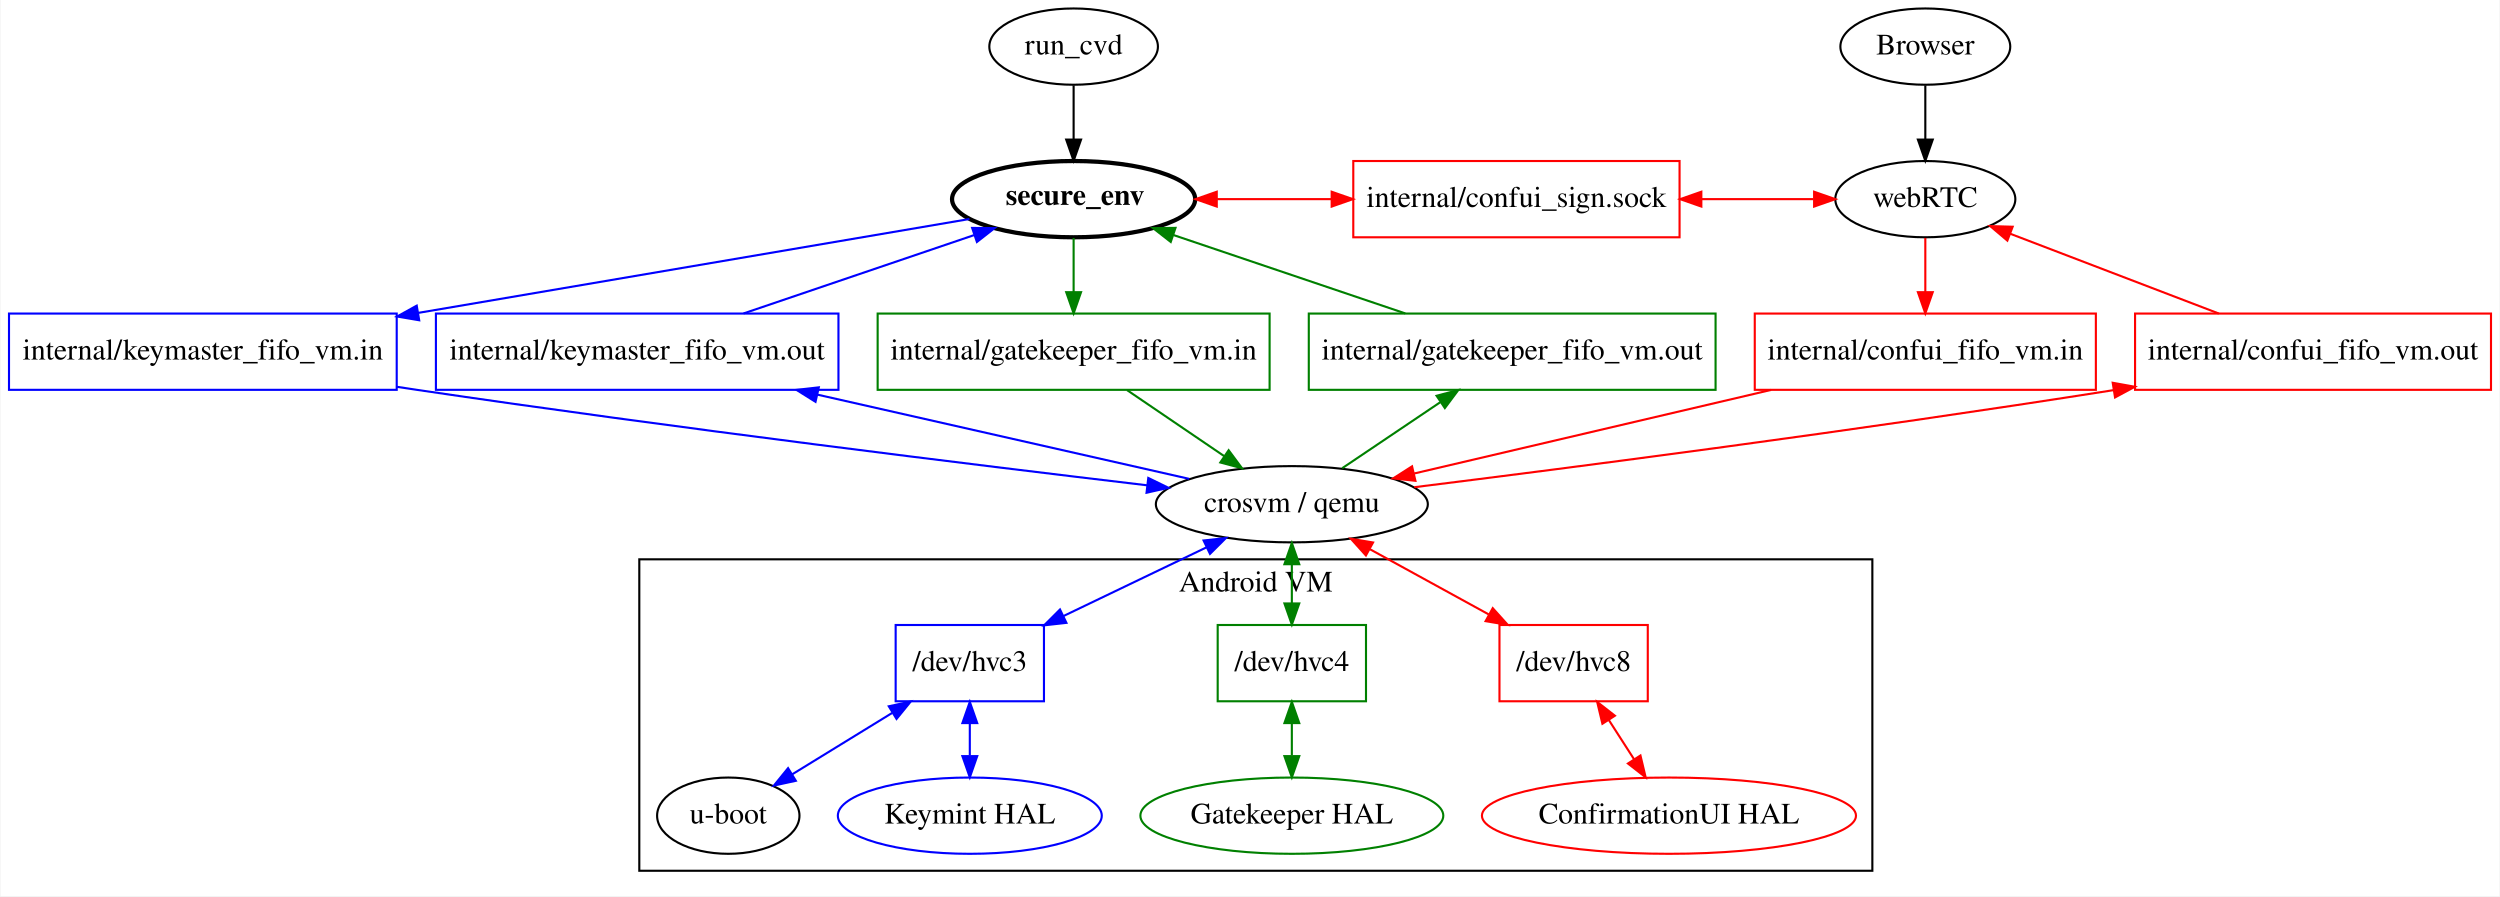
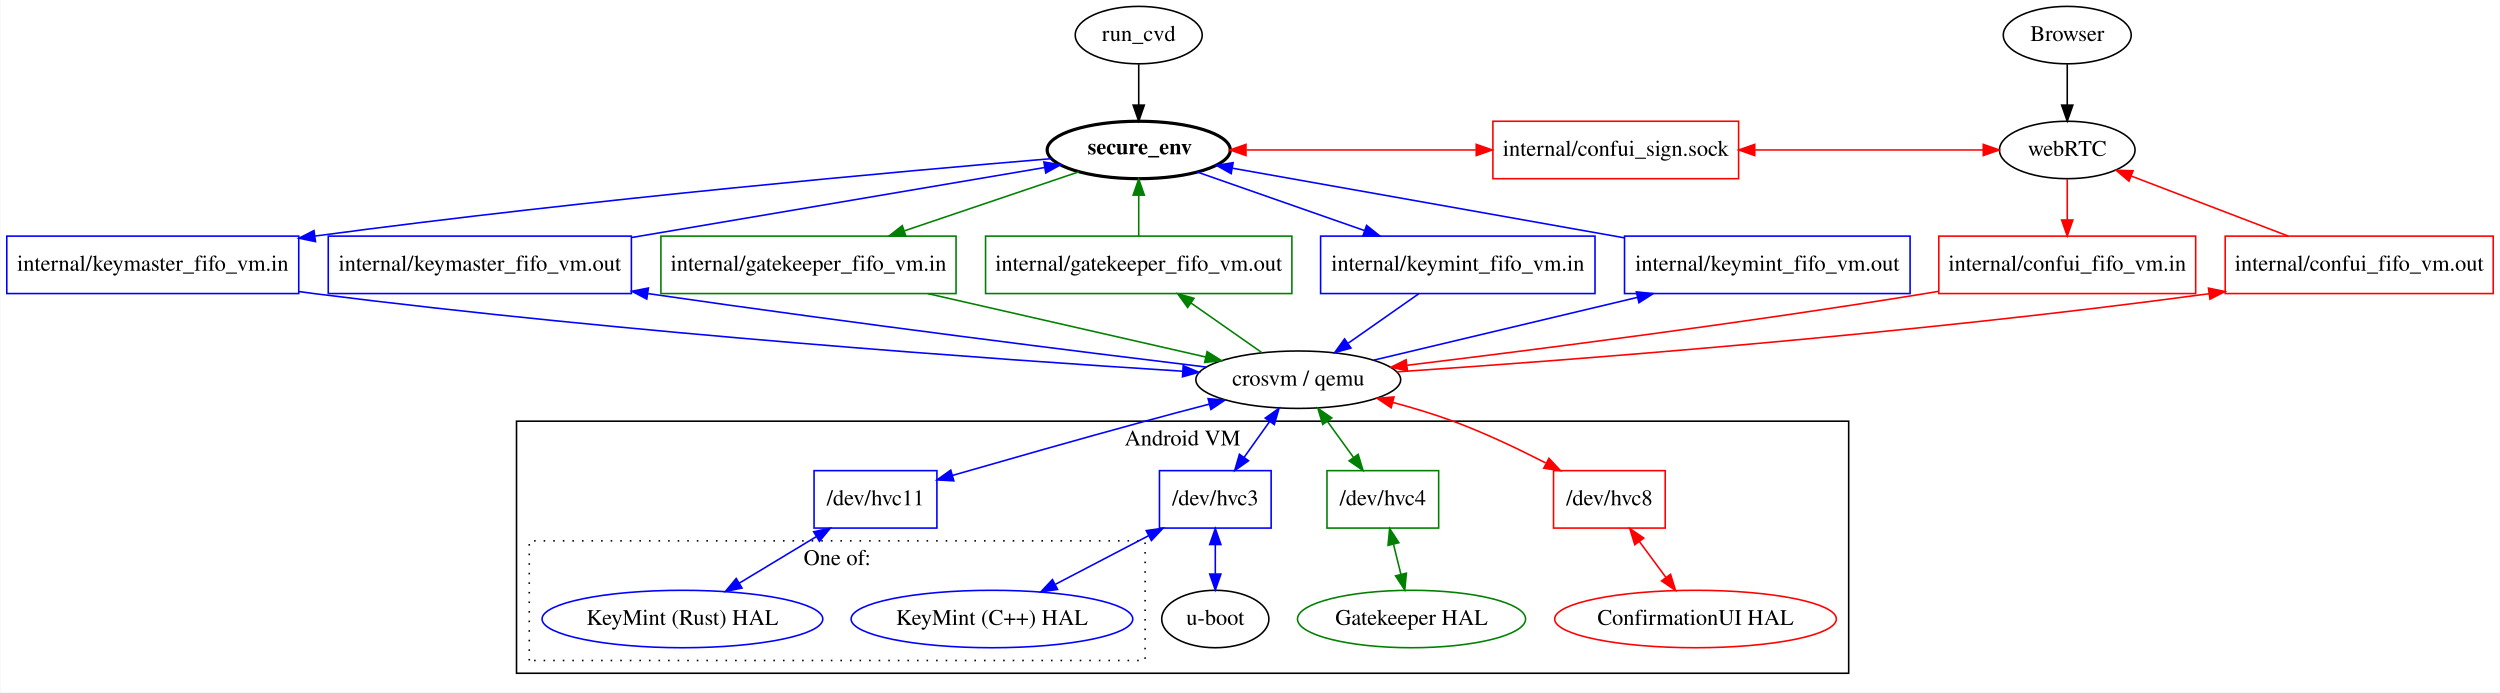
- <svg xmlns="http://www.w3.org/2000/svg" width="1180pt" height="423pt" viewBox="0.00 0.00 1179.50 423.00">
-   <g id="graph0" class="graph" transform="scale(1 1) rotate(0) translate(4 419)">
-     <polygon fill="white" stroke="transparent" points="-4,4 -4,-419 1175.5,-419 1175.5,4 -4,4" />
+ <svg xmlns="http://www.w3.org/2000/svg" width="1567pt" height="434pt" viewBox="0.00 0.00 1566.50 434.00">
+   <g id="graph0" class="graph" transform="scale(1 1) rotate(0) translate(4 430)">
+     <polygon fill="white" stroke="transparent" points="-4,4 -4,-430 1562.5,-430 1562.5,4 -4,4" />
    <g id="clust2" class="cluster">
-       <polygon fill="none" stroke="black" points="297.5,-8 297.5,-155 879.5,-155 879.5,-8 297.5,-8" />
-       <text text-anchor="middle" x="588.5" y="-139.8" font-family="Times,serif" font-size="14.00">Android VM</text>
+       <polygon fill="none" stroke="black" points="319.5,-8 319.5,-166 1154.5,-166 1154.5,-8 319.5,-8" />
+       <text text-anchor="middle" x="737" y="-150.8" font-family="Times,serif" font-size="14.00">Android VM</text>
+     </g>
+     <g id="clust3" class="cluster">
+       <polygon fill="none" stroke="black" stroke-dasharray="1,5" points="327.5,-16 327.5,-91 713.5,-91 713.5,-16 327.5,-16" />
+       <text text-anchor="middle" x="520.5" y="-75.8" font-family="Times,serif" font-size="14.00">One of:</text>
    </g>
    <g id="node1" class="node">
-       <ellipse fill="none" stroke="black" cx="904.5" cy="-397" rx="40.09" ry="18" />
-       <text text-anchor="middle" x="904.5" y="-393.3" font-family="Times,serif" font-size="14.00">Browser</text>
+       <ellipse fill="none" stroke="black" cx="1291.5" cy="-408" rx="40.09" ry="18" />
+       <text text-anchor="middle" x="1291.5" y="-404.3" font-family="Times,serif" font-size="14.00">Browser</text>
    </g>
    <g id="node6" class="node">
-       <ellipse fill="none" stroke="black" cx="904.5" cy="-325" rx="42.49" ry="18" />
-       <text text-anchor="middle" x="904.5" y="-321.3" font-family="Times,serif" font-size="14.00">webRTC</text>
+       <ellipse fill="none" stroke="black" cx="1291.5" cy="-336" rx="42.49" ry="18" />
+       <text text-anchor="middle" x="1291.5" y="-332.3" font-family="Times,serif" font-size="14.00">webRTC</text>
    </g>
    <g id="edge1" class="edge">
-       <path fill="none" stroke="black" d="M904.5,-378.7C904.5,-370.98 904.5,-361.71 904.5,-353.11" />
-       <polygon fill="black" stroke="black" points="908,-353.1 904.5,-343.1 901,-353.1 908,-353.1" />
+       <path fill="none" stroke="black" d="M1291.5,-389.7C1291.5,-381.98 1291.5,-372.71 1291.5,-364.11" />
+       <polygon fill="black" stroke="black" points="1295,-364.1 1291.5,-354.1 1288,-364.1 1295,-364.1" />
    </g>
    <g id="node2" class="node">
-       <polygon fill="none" stroke="red" points="788.5,-343 634.5,-343 634.5,-307 788.5,-307 788.5,-343" />
-       <text text-anchor="middle" x="711.5" y="-321.3" font-family="Times,serif" font-size="14.00">internal/confui_sign.sock</text>
+       <polygon fill="none" stroke="red" points="1085.5,-354 931.5,-354 931.5,-318 1085.5,-318 1085.5,-354" />
+       <text text-anchor="middle" x="1008.5" y="-332.3" font-family="Times,serif" font-size="14.00">internal/confui_sign.sock</text>
    </g>
    <g id="edge10" class="edge">
-       <path fill="none" stroke="red" d="M798.79,-325C816.4,-325 834.02,-325 851.64,-325" />
-       <polygon fill="red" stroke="red" points="798.78,-321.5 788.78,-325 798.78,-328.5 798.78,-321.5" />
-       <polygon fill="red" stroke="red" points="852.01,-328.5 862.01,-325 852.01,-321.5 852.01,-328.5" />
+       <path fill="none" stroke="red" d="M1095.81,-336C1143.44,-336 1191.08,-336 1238.71,-336" />
+       <polygon fill="red" stroke="red" points="1095.61,-332.5 1085.61,-336 1095.61,-339.5 1095.61,-332.5" />
+       <polygon fill="red" stroke="red" points="1238.87,-339.5 1248.87,-336 1238.87,-332.5 1238.87,-339.5" />
    </g>
    <g id="node3" class="node">
-       <ellipse fill="none" stroke="black" cx="502.5" cy="-397" rx="39.79" ry="18" />
-       <text text-anchor="middle" x="502.5" y="-393.3" font-family="Times,serif" font-size="14.00">run_cvd</text>
+       <ellipse fill="none" stroke="black" cx="709.5" cy="-408" rx="39.79" ry="18" />
+       <text text-anchor="middle" x="709.5" y="-404.3" font-family="Times,serif" font-size="14.00">run_cvd</text>
    </g>
    <g id="node4" class="node">
-       <ellipse fill="none" stroke="black" stroke-width="2" cx="502.5" cy="-325" rx="57.39" ry="18" />
-       <text text-anchor="start" x="466.5" y="-322.3" font-family="Times,serif" font-size="14.00"> </text>
-       <text text-anchor="start" x="470.5" y="-322.3" font-family="Times,serif" font-weight="bold" font-size="14.00">secure_env</text>
-       <text text-anchor="start" x="534.5" y="-322.3" font-family="Times,serif" font-size="14.00"> </text>
+       <ellipse fill="none" stroke="black" stroke-width="2" cx="709.5" cy="-336" rx="57.39" ry="18" />
+       <text text-anchor="start" x="673.5" y="-333.3" font-family="Times,serif" font-size="14.00"> </text>
+       <text text-anchor="start" x="677.5" y="-333.3" font-family="Times,serif" font-weight="bold" font-size="14.00">secure_env</text>
+       <text text-anchor="start" x="741.5" y="-333.3" font-family="Times,serif" font-size="14.00"> </text>
    </g>
    <g id="edge2" class="edge">
-       <path fill="none" stroke="black" d="M502.5,-378.7C502.5,-370.98 502.5,-361.71 502.5,-353.11" />
-       <polygon fill="black" stroke="black" points="506,-353.1 502.5,-343.1 499,-353.1 506,-353.1" />
+       <path fill="none" stroke="black" d="M709.5,-389.7C709.5,-381.98 709.5,-372.71 709.5,-364.11" />
+       <polygon fill="black" stroke="black" points="713,-364.1 709.5,-354.1 706,-364.1 713,-364.1" />
    </g>
    <g id="edge9" class="edge">
-       <path fill="none" stroke="red" d="M570.21,-325C588.23,-325 606.26,-325 624.28,-325" />
-       <polygon fill="red" stroke="red" points="570.06,-321.5 560.06,-325 570.06,-328.5 570.06,-321.5" />
-       <polygon fill="red" stroke="red" points="624.3,-328.5 634.3,-325 624.3,-321.5 624.3,-328.5" />
+       <path fill="none" stroke="red" d="M777,-336C824.94,-336 872.89,-336 920.83,-336" />
+       <polygon fill="red" stroke="red" points="776.73,-332.5 766.73,-336 776.73,-339.5 776.73,-332.5" />
+       <polygon fill="red" stroke="red" points="921.06,-339.5 931.06,-336 921.06,-332.5 921.06,-339.5" />
    </g>
    <g id="node7" class="node">
-       <polygon fill="none" stroke="blue" points="183,-271 0,-271 0,-235 183,-235 183,-271" />
-       <text text-anchor="middle" x="91.5" y="-249.3" font-family="Times,serif" font-size="14.00">internal/keymaster_fifo_vm.in</text>
+       <polygon fill="none" stroke="blue" points="183,-282 0,-282 0,-246 183,-246 183,-282" />
+       <text text-anchor="middle" x="91.5" y="-260.3" font-family="Times,serif" font-size="14.00">internal/keymaster_fifo_vm.in</text>
    </g>
    <g id="edge19" class="edge">
-       <path fill="none" stroke="blue" d="M453.33,-315.63C389.35,-304.73 275.95,-285.41 193.11,-271.31" />
-       <polygon fill="blue" stroke="blue" points="193.61,-267.84 183.17,-269.61 192.44,-274.74 193.61,-267.84" />
+       <path fill="none" stroke="blue" d="M654.65,-330.55C561.89,-322.77 367.94,-305.39 193.27,-282.05" />
+       <polygon fill="blue" stroke="blue" points="193.5,-278.55 183.12,-280.69 192.56,-285.49 193.5,-278.55" />
    </g>
    <g id="node8" class="node">
-       <polygon fill="none" stroke="blue" points="391.5,-271 201.5,-271 201.5,-235 391.5,-235 391.5,-271" />
-       <text text-anchor="middle" x="296.5" y="-249.3" font-family="Times,serif" font-size="14.00">internal/keymaster_fifo_vm.out</text>
+       <polygon fill="none" stroke="blue" points="391.5,-282 201.5,-282 201.5,-246 391.5,-246 391.5,-282" />
+       <text text-anchor="middle" x="296.5" y="-260.3" font-family="Times,serif" font-size="14.00">internal/keymaster_fifo_vm.out</text>
    </g>
    <g id="edge17" class="edge">
-       <path fill="none" stroke="blue" d="M455.48,-308.02C423,-296.99 379.85,-282.32 346.71,-271.06" />
-       <polygon fill="blue" stroke="blue" points="454.6,-311.42 465.19,-311.32 456.85,-304.79 454.6,-311.42" />
+       <path fill="none" stroke="blue" d="M650.46,-324.99C582.95,-313.55 471.47,-294.66 391.65,-281.13" />
+       <polygon fill="blue" stroke="blue" points="650.06,-328.47 660.5,-326.7 651.23,-321.57 650.06,-328.47" />
    </g>
    <g id="node9" class="node">
-       <polygon fill="none" stroke="green" points="595,-271 410,-271 410,-235 595,-235 595,-271" />
-       <text text-anchor="middle" x="502.5" y="-249.3" font-family="Times,serif" font-size="14.00">internal/gatekeeper_fifo_vm.in</text>
+       <polygon fill="none" stroke="green" points="595,-282 410,-282 410,-246 595,-246 595,-282" />
+       <text text-anchor="middle" x="502.5" y="-260.3" font-family="Times,serif" font-size="14.00">internal/gatekeeper_fifo_vm.in</text>
    </g>
    <g id="edge13" class="edge">
-       <path fill="none" stroke="green" d="M502.5,-306.7C502.5,-298.98 502.5,-289.71 502.5,-281.11" />
-       <polygon fill="green" stroke="green" points="506,-281.1 502.5,-271.1 499,-281.1 506,-281.1" />
+       <path fill="none" stroke="green" d="M672.01,-322.32C641.56,-312.02 598.01,-297.3 562.68,-285.35" />
+       <polygon fill="green" stroke="green" points="563.54,-281.95 552.95,-282.06 561.3,-288.58 563.54,-281.95" />
    </g>
    <g id="node10" class="node">
-       <polygon fill="none" stroke="green" points="805.5,-271 613.5,-271 613.5,-235 805.5,-235 805.5,-271" />
-       <text text-anchor="middle" x="709.5" y="-249.3" font-family="Times,serif" font-size="14.00">internal/gatekeeper_fifo_vm.out</text>
+       <polygon fill="none" stroke="green" points="805.5,-282 613.5,-282 613.5,-246 805.5,-246 805.5,-282" />
+       <text text-anchor="middle" x="709.5" y="-260.3" font-family="Times,serif" font-size="14.00">internal/gatekeeper_fifo_vm.out</text>
    </g>
    <g id="edge11" class="edge">
-       <path fill="none" stroke="green" d="M549.75,-308.02C582.38,-296.99 625.74,-282.32 659.05,-271.06" />
-       <polygon fill="green" stroke="green" points="548.34,-304.8 539.99,-311.32 550.58,-311.44 548.34,-304.8" />
+       <path fill="none" stroke="green" d="M709.5,-307.67C709.5,-299.05 709.5,-289.79 709.5,-282.1" />
+       <polygon fill="green" stroke="green" points="706,-307.7 709.5,-317.7 713,-307.7 706,-307.7" />
+     </g>
+     <g id="node13" class="node">
+       <polygon fill="none" stroke="blue" points="995.5,-282 823.5,-282 823.5,-246 995.5,-246 995.5,-282" />
+       <text text-anchor="middle" x="909.5" y="-260.3" font-family="Times,serif" font-size="14.00">internal/keymint_fifo_vm.in</text>
+     </g>
+     <g id="edge26" class="edge">
+       <path fill="none" stroke="blue" d="M746.18,-322.16C775.44,-311.92 816.97,-297.39 850.83,-285.54" />
+       <polygon fill="blue" stroke="blue" points="852.33,-288.72 860.61,-282.11 850.02,-282.11 852.33,-288.72" />
+     </g>
+     <g id="node14" class="node">
+       <polygon fill="none" stroke="blue" points="1193,-282 1014,-282 1014,-246 1193,-246 1193,-282" />
+       <text text-anchor="middle" x="1103.5" y="-260.3" font-family="Times,serif" font-size="14.00">internal/keymint_fifo_vm.out</text>
+     </g>
+     <g id="edge24" class="edge">
+       <path fill="none" stroke="blue" d="M768.27,-324.56C833.18,-313.03 938.45,-294.32 1013.71,-280.95" />
+       <polygon fill="blue" stroke="blue" points="767.44,-321.15 758.21,-326.35 768.67,-328.04 767.44,-321.15" />
    </g>
    <g id="node5" class="node">
-       <ellipse fill="none" stroke="black" cx="605.5" cy="-181" rx="64.19" ry="18" />
-       <text text-anchor="middle" x="605.5" y="-177.3" font-family="Times,serif" font-size="14.00">crosvm / qemu</text>
+       <ellipse fill="none" stroke="black" cx="809.5" cy="-192" rx="64.19" ry="18" />
+       <text text-anchor="middle" x="809.5" y="-188.3" font-family="Times,serif" font-size="14.00">crosvm / qemu</text>
+     </g>
+     <g id="node20" class="node">
+       <polygon fill="none" stroke="red" points="1039.5,-135 969.5,-135 969.5,-99 1039.5,-99 1039.5,-135" />
+       <text text-anchor="middle" x="1004.5" y="-113.3" font-family="Times,serif" font-size="14.00">/dev/hvc8</text>
+     </g>
+     <g id="edge7" class="edge">
+       <path fill="none" stroke="red" d="M868.88,-177.74C881.45,-174.36 894.53,-170.42 906.5,-166 926.14,-158.74 947.09,-148.81 964.56,-139.85" />
+       <polygon fill="red" stroke="red" points="867.74,-174.42 858.95,-180.32 869.5,-181.19 867.74,-174.42" />
+       <polygon fill="red" stroke="red" points="966.62,-142.73 973.87,-135.01 963.39,-136.52 966.62,-142.73" />
+     </g>
+     <g id="node21" class="node">
+       <polygon fill="none" stroke="green" points="897.5,-135 827.5,-135 827.5,-99 897.5,-99 897.5,-135" />
+       <text text-anchor="middle" x="862.5" y="-113.3" font-family="Times,serif" font-size="14.00">/dev/hvc4</text>
+     </g>
+     <g id="edge15" class="edge">
+       <path fill="none" stroke="green" d="M827.71,-165.92C833.02,-158.61 838.82,-150.62 844.13,-143.3" />
+       <polygon fill="green" stroke="green" points="824.84,-163.92 821.79,-174.07 830.5,-168.03 824.84,-163.92" />
+       <polygon fill="green" stroke="green" points="847.05,-145.24 850.09,-135.09 841.38,-141.13 847.05,-145.24" />
+     </g>
+     <g id="node22" class="node">
+       <polygon fill="none" stroke="blue" points="792.5,-135 722.5,-135 722.5,-99 792.5,-99 792.5,-135" />
+       <text text-anchor="middle" x="757.5" y="-113.3" font-family="Times,serif" font-size="14.00">/dev/hvc3</text>
+     </g>
+     <g id="edge21" class="edge">
+       <path fill="none" stroke="blue" d="M791.63,-165.92C786.43,-158.61 780.74,-150.62 775.52,-143.3" />
+       <polygon fill="blue" stroke="blue" points="788.79,-167.95 797.44,-174.07 794.49,-163.89 788.79,-167.95" />
+       <polygon fill="blue" stroke="blue" points="778.33,-141.21 769.68,-135.09 772.63,-145.27 778.33,-141.21" />
+     </g>
+     <g id="node23" class="node">
+       <polygon fill="none" stroke="blue" points="583,-135 506,-135 506,-99 583,-99 583,-135" />
+       <text text-anchor="middle" x="544.5" y="-113.3" font-family="Times,serif" font-size="14.00">/dev/hvc11</text>
+     </g>
+     <g id="edge28" class="edge">
+       <path fill="none" stroke="blue" d="M753.65,-176.68C740.47,-173.24 726.48,-169.53 713.5,-166 672.65,-154.88 626.42,-141.71 592.65,-131.98" />
+       <polygon fill="blue" stroke="blue" points="752.99,-180.12 763.54,-179.25 754.75,-173.35 752.99,-180.12" />
+       <polygon fill="blue" stroke="blue" points="593.61,-128.61 583.03,-129.2 591.67,-135.34 593.61,-128.61" />
+     </g>
+     <g id="node11" class="node">
+       <polygon fill="none" stroke="red" points="1372,-282 1211,-282 1211,-246 1372,-246 1372,-282" />
+       <text text-anchor="middle" x="1291.5" y="-260.3" font-family="Times,serif" font-size="14.00">internal/confui_fifo_vm.in</text>
+     </g>
+     <g id="edge5" class="edge">
+       <path fill="none" stroke="red" d="M1291.5,-317.7C1291.5,-309.98 1291.5,-300.71 1291.5,-292.11" />
+       <polygon fill="red" stroke="red" points="1295,-292.1 1291.5,-282.1 1288,-292.1 1295,-292.1" />
+     </g>
+     <g id="node12" class="node">
+       <polygon fill="none" stroke="red" points="1558.5,-282 1390.5,-282 1390.5,-246 1558.5,-246 1558.5,-282" />
+       <text text-anchor="middle" x="1474.5" y="-260.3" font-family="Times,serif" font-size="14.00">internal/confui_fifo_vm.out</text>
+     </g>
+     <g id="edge3" class="edge">
+       <path fill="none" stroke="red" d="M1331.57,-319.67C1360.65,-308.55 1400,-293.5 1430.05,-282" />
+       <polygon fill="red" stroke="red" points="1330.22,-316.44 1322.13,-323.28 1332.72,-322.98 1330.22,-316.44" />
+     </g>
+     <g id="edge20" class="edge">
+       <path fill="none" stroke="blue" d="M183.11,-247.25C186.28,-246.81 189.41,-246.39 192.5,-246 388.69,-221.1 621.5,-204.62 737.01,-197.32" />
+       <polygon fill="blue" stroke="blue" points="737.38,-200.8 747.14,-196.68 736.94,-193.81 737.38,-200.8" />
+     </g>
+     <g id="edge18" class="edge">
+       <path fill="none" stroke="blue" d="M402.02,-245.95C533.47,-226.91 674.52,-209.31 751.65,-199.94" />
+       <polygon fill="blue" stroke="blue" points="401.16,-242.54 391.77,-247.44 402.17,-249.47 401.16,-242.54" />
+     </g>
+     <g id="edge14" class="edge">
+       <path fill="none" stroke="green" d="M577.21,-245.97C630.84,-233.74 702.08,-217.49 751.46,-206.23" />
+       <polygon fill="green" stroke="green" points="752.37,-209.62 761.34,-203.98 750.82,-202.79 752.37,-209.62" />
+     </g>
+     <g id="edge12" class="edge">
+       <path fill="none" stroke="green" d="M742.22,-240.1C756.75,-229.92 773.51,-218.2 786.66,-208.99" />
+       <polygon fill="green" stroke="green" points="740.15,-237.27 733.96,-245.88 744.16,-243.01 740.15,-237.27" />
+     </g>
+     <g id="edge6" class="edge">
+       <path fill="none" stroke="red" d="M1210.53,-247.34C1207.82,-246.88 1205.14,-246.43 1202.5,-246 1089.02,-227.52 956.35,-210.6 877.82,-201.06" />
+       <polygon fill="red" stroke="red" points="877.93,-197.55 867.58,-199.82 877.09,-204.5 877.93,-197.55" />
+     </g>
+     <g id="edge4" class="edge">
+       <path fill="none" stroke="red" d="M1380.45,-245.92C1189.25,-220.04 974.89,-203.91 871.5,-196.94" />
+       <polygon fill="red" stroke="red" points="1380.02,-249.4 1390.4,-247.28 1380.97,-242.46 1380.02,-249.4" />
+     </g>
+     <g id="edge27" class="edge">
+       <path fill="none" stroke="blue" d="M885.04,-245.88C871.73,-236.56 855.11,-224.93 840.86,-214.95" />
+       <polygon fill="blue" stroke="blue" points="842.54,-211.85 832.34,-208.99 838.52,-217.59 842.54,-211.85" />
+     </g>
+     <g id="edge25" class="edge">
+       <path fill="none" stroke="blue" d="M1022.21,-243.64C969.06,-230.99 901.49,-214.9 856.94,-204.3" />
+       <polygon fill="blue" stroke="blue" points="1021.42,-247.05 1031.96,-245.97 1023.04,-240.24 1021.42,-247.05" />
+     </g>
+     <g id="node15" class="node">
+       <ellipse fill="none" stroke="black" cx="757.5" cy="-42" rx="33.6" ry="18" />
+       <text text-anchor="middle" x="757.5" y="-38.3" font-family="Times,serif" font-size="14.00">u-boot</text>
+     </g>
+     <g id="node16" class="node">
+       <ellipse fill="none" stroke="red" cx="1058.5" cy="-42" rx="88.28" ry="18" />
+       <text text-anchor="middle" x="1058.5" y="-38.3" font-family="Times,serif" font-size="14.00">ConfirmationUI HAL</text>
    </g>
    <g id="node17" class="node">
-       <polygon fill="none" stroke="red" points="773.5,-124 703.5,-124 703.5,-88 773.5,-88 773.5,-124" />
-       <text text-anchor="middle" x="738.5" y="-102.3" font-family="Times,serif" font-size="14.00">/dev/hvc8</text>
-     </g>
-     <g id="edge7" class="edge">
-       <path fill="none" stroke="red" d="M642.4,-159.74C659.81,-150.19 680.61,-138.77 698.4,-129.01" />
-       <polygon fill="red" stroke="red" points="640.46,-156.82 633.38,-164.7 643.83,-162.95 640.46,-156.82" />
-       <polygon fill="red" stroke="red" points="700.32,-131.95 707.4,-124.07 696.95,-125.81 700.32,-131.95" />
+       <ellipse fill="none" stroke="green" cx="880.5" cy="-42" rx="71.49" ry="18" />
+       <text text-anchor="middle" x="880.5" y="-38.3" font-family="Times,serif" font-size="14.00">Gatekeeper HAL</text>
    </g>
    <g id="node18" class="node">
-       <polygon fill="none" stroke="green" points="640.5,-124 570.5,-124 570.5,-88 640.5,-88 640.5,-124" />
-       <text text-anchor="middle" x="605.5" y="-102.3" font-family="Times,serif" font-size="14.00">/dev/hvc4</text>
-     </g>
-     <g id="edge15" class="edge">
-       <path fill="none" stroke="green" d="M605.5,-152.49C605.5,-146.55 605.5,-140.27 605.5,-134.33" />
-       <polygon fill="green" stroke="green" points="602,-152.7 605.5,-162.7 609,-152.7 602,-152.7" />
-       <polygon fill="green" stroke="green" points="609,-134.18 605.5,-124.18 602,-134.18 609,-134.18" />
+       <ellipse fill="none" stroke="blue" cx="617.5" cy="-42" rx="88.28" ry="18" />
+       <text text-anchor="middle" x="617.5" y="-38.3" font-family="Times,serif" font-size="14.00">KeyMint (C++) HAL</text>
    </g>
    <g id="node19" class="node">
-       <polygon fill="none" stroke="blue" points="488.5,-124 418.5,-124 418.5,-88 488.5,-88 488.5,-124" />
-       <text text-anchor="middle" x="453.5" y="-102.3" font-family="Times,serif" font-size="14.00">/dev/hvc3</text>
-     </g>
-     <g id="edge21" class="edge">
-       <path fill="none" stroke="blue" d="M565.23,-160.66C544.45,-150.68 519.06,-138.49 497.74,-128.25" />
-       <polygon fill="blue" stroke="blue" points="563.84,-163.88 574.37,-165.05 566.87,-157.57 563.84,-163.88" />
-       <polygon fill="blue" stroke="blue" points="499.1,-125.02 488.57,-123.84 496.07,-131.33 499.1,-125.02" />
-     </g>
-     <g id="node11" class="node">
-       <polygon fill="none" stroke="red" points="985,-271 824,-271 824,-235 985,-235 985,-271" />
-       <text text-anchor="middle" x="904.5" y="-249.3" font-family="Times,serif" font-size="14.00">internal/confui_fifo_vm.in</text>
-     </g>
-     <g id="edge5" class="edge">
-       <path fill="none" stroke="red" d="M904.5,-306.7C904.5,-298.98 904.5,-289.71 904.5,-281.11" />
-       <polygon fill="red" stroke="red" points="908,-281.1 904.5,-271.1 901,-281.1 908,-281.1" />
-     </g>
-     <g id="node12" class="node">
-       <polygon fill="none" stroke="red" points="1171.5,-271 1003.5,-271 1003.5,-235 1171.5,-235 1171.5,-271" />
-       <text text-anchor="middle" x="1087.5" y="-249.3" font-family="Times,serif" font-size="14.00">internal/confui_fifo_vm.out</text>
-     </g>
-     <g id="edge3" class="edge">
-       <path fill="none" stroke="red" d="M944.57,-308.67C973.65,-297.55 1013,-282.5 1043.05,-271" />
-       <polygon fill="red" stroke="red" points="943.22,-305.44 935.13,-312.28 945.72,-311.98 943.22,-305.44" />
-     </g>
-     <g id="edge20" class="edge">
-       <path fill="none" stroke="blue" d="M183.13,-236.42C186.29,-235.93 189.42,-235.46 192.5,-235 313.66,-217.04 455.35,-199.63 537.32,-189.92" />
-       <polygon fill="blue" stroke="blue" points="537.74,-193.4 547.26,-188.75 536.92,-186.44 537.74,-193.4" />
-     </g>
-     <g id="edge18" class="edge">
-       <path fill="none" stroke="blue" d="M381.69,-232.7C438.14,-219.91 510.16,-203.6 557.03,-192.98" />
-       <polygon fill="blue" stroke="blue" points="380.67,-229.34 371.69,-234.97 382.22,-236.17 380.67,-229.34" />
-     </g>
-     <g id="edge14" class="edge">
-       <path fill="none" stroke="green" d="M527.7,-234.88C541.54,-225.47 558.84,-213.71 573.62,-203.67" />
-       <polygon fill="green" stroke="green" points="575.67,-206.5 581.98,-197.99 571.74,-200.71 575.67,-206.5" />
-     </g>
-     <g id="edge12" class="edge">
-       <path fill="none" stroke="green" d="M675.47,-229.1C660.36,-218.92 642.93,-207.2 629.25,-197.99" />
-       <polygon fill="green" stroke="green" points="673.81,-232.2 684.06,-234.88 677.72,-226.39 673.81,-232.2" />
-     </g>
-     <g id="edge6" class="edge">
-       <path fill="none" stroke="red" d="M831.74,-234.97C779.94,-222.84 711.27,-206.76 663.22,-195.51" />
-       <polygon fill="red" stroke="red" points="663.83,-192.06 653.3,-193.19 662.24,-198.88 663.83,-192.06" />
-     </g>
-     <g id="edge4" class="edge">
-       <path fill="none" stroke="red" d="M993.38,-234.86C869.99,-215.37 737.36,-198.25 663.29,-189.04" />
-       <polygon fill="red" stroke="red" points="992.95,-238.33 1003.38,-236.45 994.05,-231.42 992.95,-238.33" />
-     </g>
-     <g id="node13" class="node">
-       <ellipse fill="none" stroke="black" cx="339.5" cy="-34" rx="33.6" ry="18" />
-       <text text-anchor="middle" x="339.5" y="-30.3" font-family="Times,serif" font-size="14.00">u-boot</text>
-     </g>
-     <g id="node14" class="node">
-       <ellipse fill="none" stroke="red" cx="783.5" cy="-34" rx="88.28" ry="18" />
-       <text text-anchor="middle" x="783.5" y="-30.3" font-family="Times,serif" font-size="14.00">ConfirmationUI HAL</text>
-     </g>
-     <g id="node15" class="node">
-       <ellipse fill="none" stroke="green" cx="605.5" cy="-34" rx="71.49" ry="18" />
-       <text text-anchor="middle" x="605.5" y="-30.3" font-family="Times,serif" font-size="14.00">Gatekeeper HAL</text>
-     </g>
-     <g id="node16" class="node">
-       <ellipse fill="none" stroke="blue" cx="453.5" cy="-34" rx="62.29" ry="18" />
-       <text text-anchor="middle" x="453.5" y="-30.3" font-family="Times,serif" font-size="14.00">Keymint HAL</text>
+       <ellipse fill="none" stroke="blue" cx="423.5" cy="-42" rx="87.99" ry="18" />
+       <text text-anchor="middle" x="423.5" y="-38.3" font-family="Times,serif" font-size="14.00">KeyMint (Rust) HAL</text>
    </g>
    <g id="edge8" class="edge">
-       <path fill="none" stroke="red" d="M755.16,-79.08C759.05,-73.03 763.19,-66.59 767.07,-60.56" />
-       <polygon fill="red" stroke="red" points="752.09,-77.39 749.62,-87.7 757.98,-81.18 752.09,-77.39" />
-       <polygon fill="red" stroke="red" points="770.04,-62.41 772.5,-52.1 764.15,-58.62 770.04,-62.41" />
+       <path fill="none" stroke="red" d="M1023.32,-90.56C1028.71,-83.27 1034.58,-75.33 1039.96,-68.06" />
+       <polygon fill="red" stroke="red" points="1020.43,-88.58 1017.3,-98.7 1026.06,-92.74 1020.43,-88.58" />
+       <polygon fill="red" stroke="red" points="1042.85,-70.04 1045.98,-59.92 1037.22,-65.88 1042.85,-70.04" />
    </g>
    <g id="edge16" class="edge">
-       <path fill="none" stroke="green" d="M605.5,-77.67C605.5,-72.69 605.5,-67.49 605.5,-62.51" />
-       <polygon fill="green" stroke="green" points="602,-77.7 605.5,-87.7 609,-77.7 602,-77.7" />
-       <polygon fill="green" stroke="green" points="609,-62.1 605.5,-52.1 602,-62.1 609,-62.1" />
+       <path fill="none" stroke="green" d="M869.21,-88.79C870.72,-82.65 872.33,-76.13 873.84,-70" />
+       <polygon fill="green" stroke="green" points="865.76,-88.15 866.77,-98.7 872.56,-89.83 865.76,-88.15" />
+       <polygon fill="green" stroke="green" points="877.27,-70.72 876.26,-60.18 870.47,-69.05 877.27,-70.72" />
    </g>
    <g id="edge23" class="edge">
-       <path fill="none" stroke="blue" d="M416.87,-82.51C401.61,-73.14 384.11,-62.39 369.62,-53.49" />
-       <polygon fill="blue" stroke="blue" points="415.26,-85.63 425.61,-87.88 418.92,-79.66 415.26,-85.63" />
-       <polygon fill="blue" stroke="blue" points="371.38,-50.47 361.03,-48.22 367.72,-56.44 371.38,-50.47" />
+       <path fill="none" stroke="blue" d="M757.5,-88.49C757.5,-82.55 757.5,-76.27 757.5,-70.33" />
+       <polygon fill="blue" stroke="blue" points="754,-88.7 757.5,-98.7 761,-88.7 754,-88.7" />
+       <polygon fill="blue" stroke="blue" points="761,-70.18 757.5,-60.18 754,-70.18 761,-70.18" />
    </g>
    <g id="edge22" class="edge">
-       <path fill="none" stroke="blue" d="M453.5,-77.67C453.5,-72.69 453.5,-67.49 453.5,-62.51" />
-       <polygon fill="blue" stroke="blue" points="450,-77.7 453.5,-87.7 457,-77.7 450,-77.7" />
-       <polygon fill="blue" stroke="blue" points="457,-62.1 453.5,-52.1 450,-62.1 457,-62.1" />
+       <path fill="none" stroke="blue" d="M715.61,-94.18C713.54,-93.11 711.5,-92.04 709.5,-91 692.41,-82.09 673.53,-72.24 657.35,-63.8" />
+       <polygon fill="blue" stroke="blue" points="714.22,-97.41 724.71,-98.92 717.46,-91.2 714.22,-97.41" />
+       <polygon fill="blue" stroke="blue" points="658.65,-60.53 648.16,-59.01 655.41,-66.73 658.65,-60.53" />
+     </g>
+     <g id="edge29" class="edge">
+       <path fill="none" stroke="blue" d="M507.41,-93.63C492.04,-84.35 474.28,-73.64 459.07,-64.46" />
+       <polygon fill="blue" stroke="blue" points="505.76,-96.72 516.13,-98.88 509.38,-90.72 505.76,-96.72" />
+       <polygon fill="blue" stroke="blue" points="460.82,-61.43 450.45,-59.26 457.2,-67.42 460.82,-61.43" />
    </g>
  </g>
</svg>
